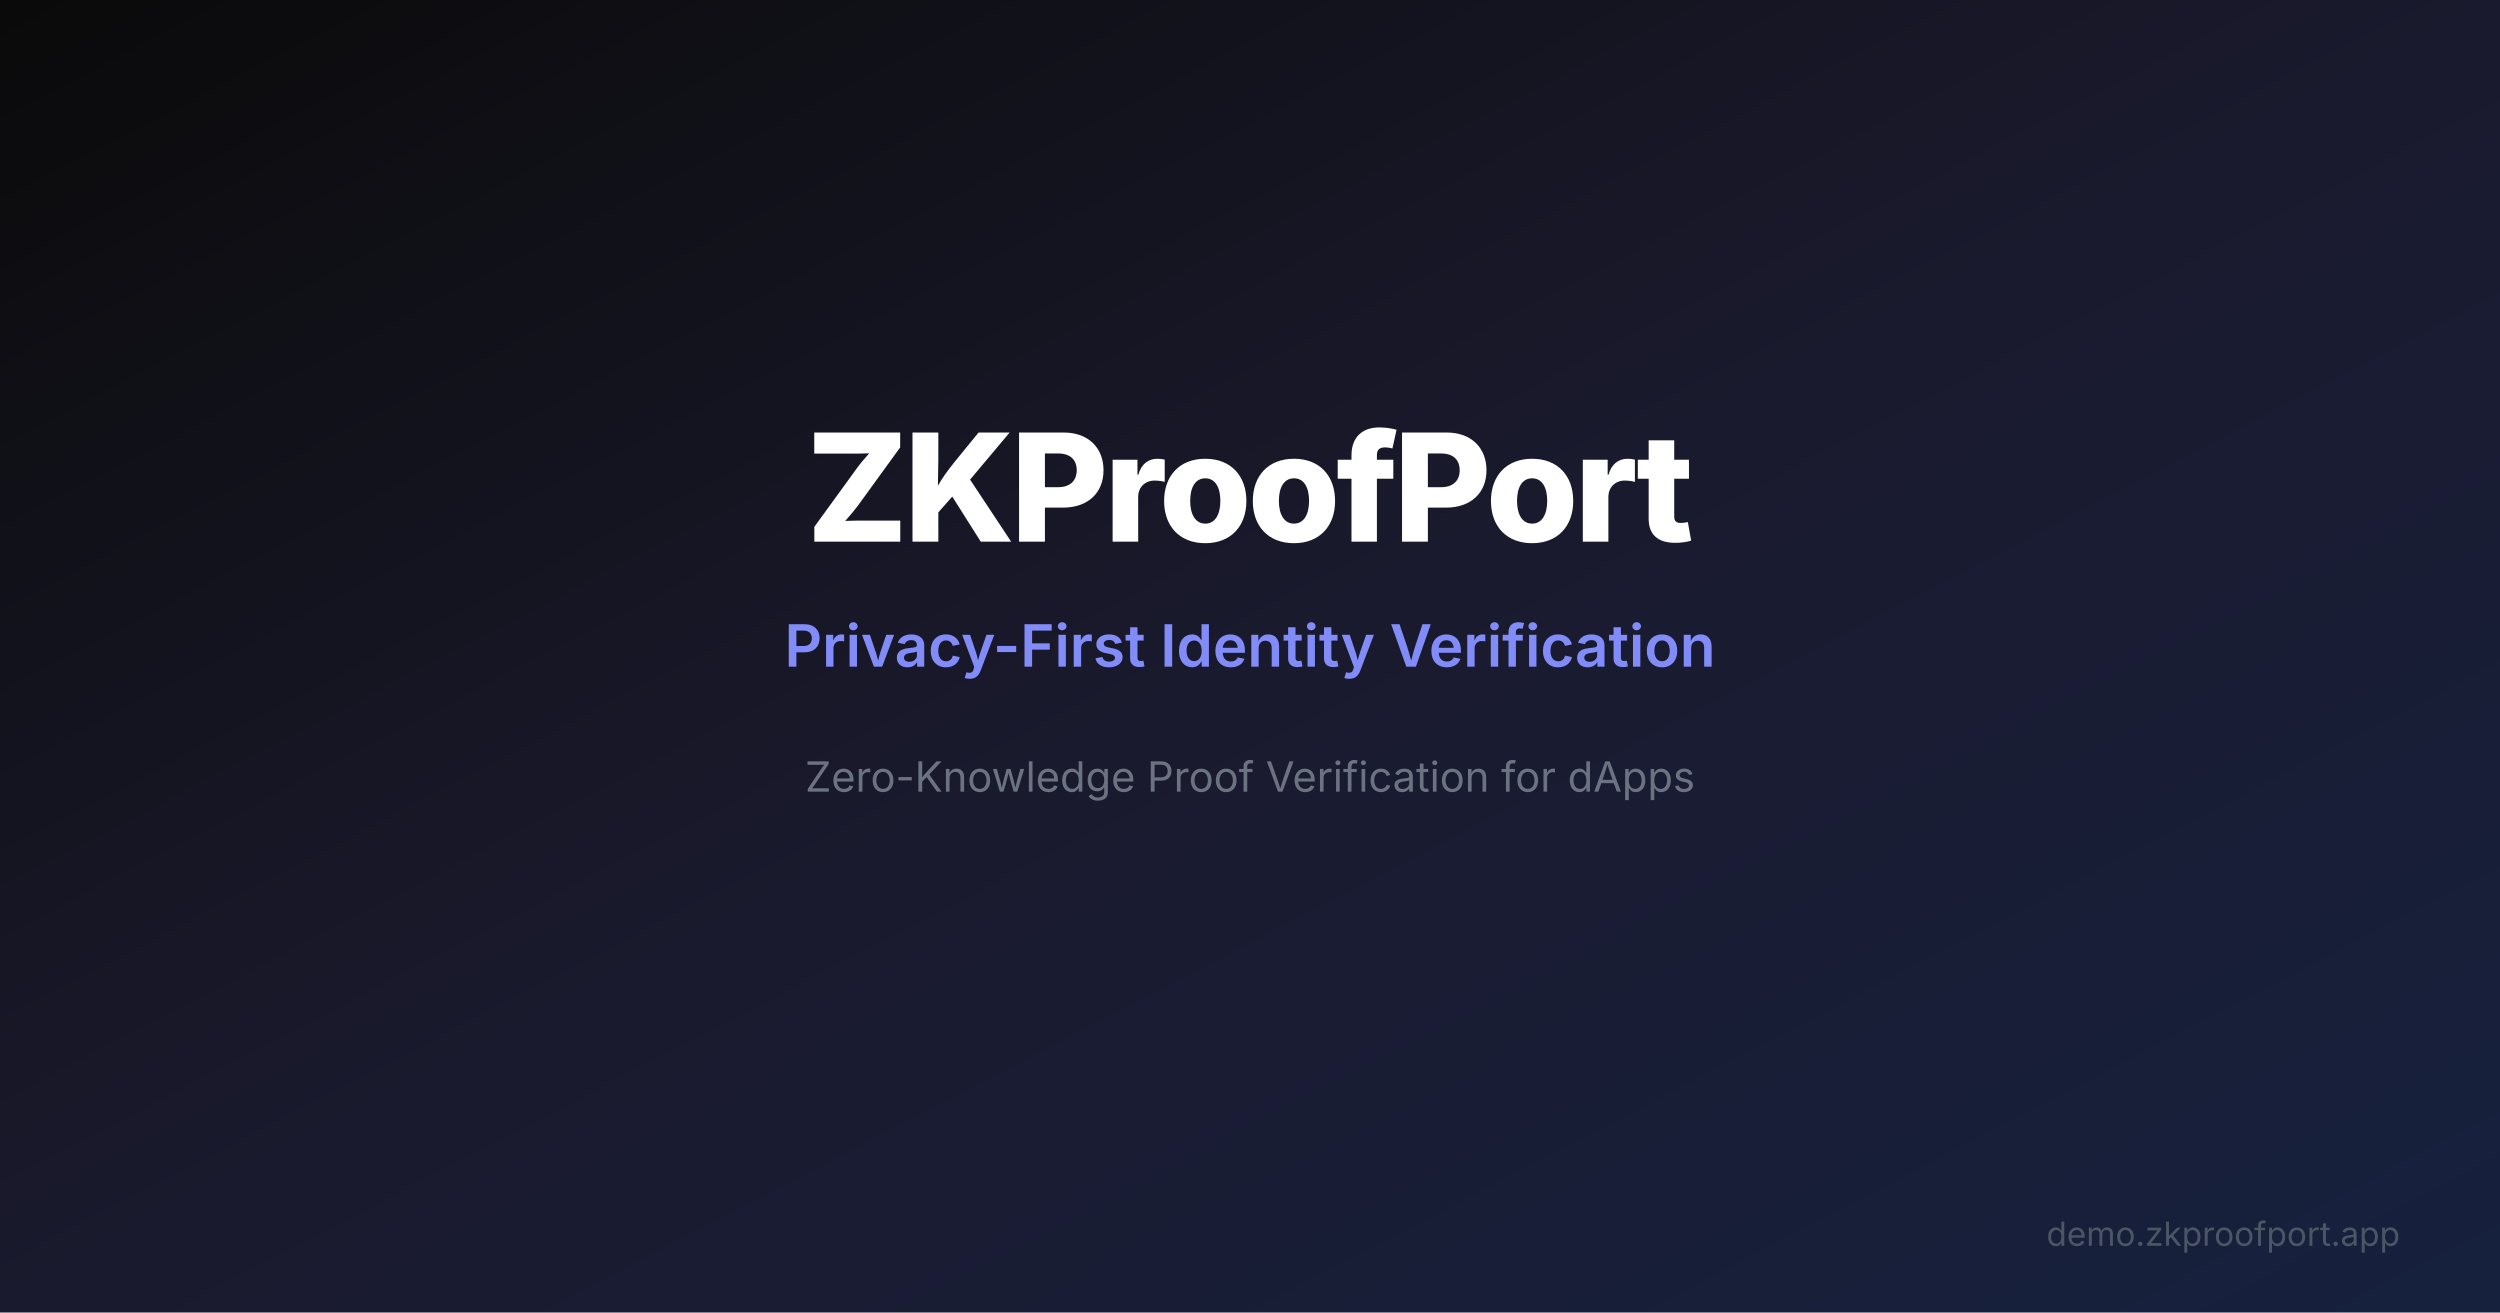
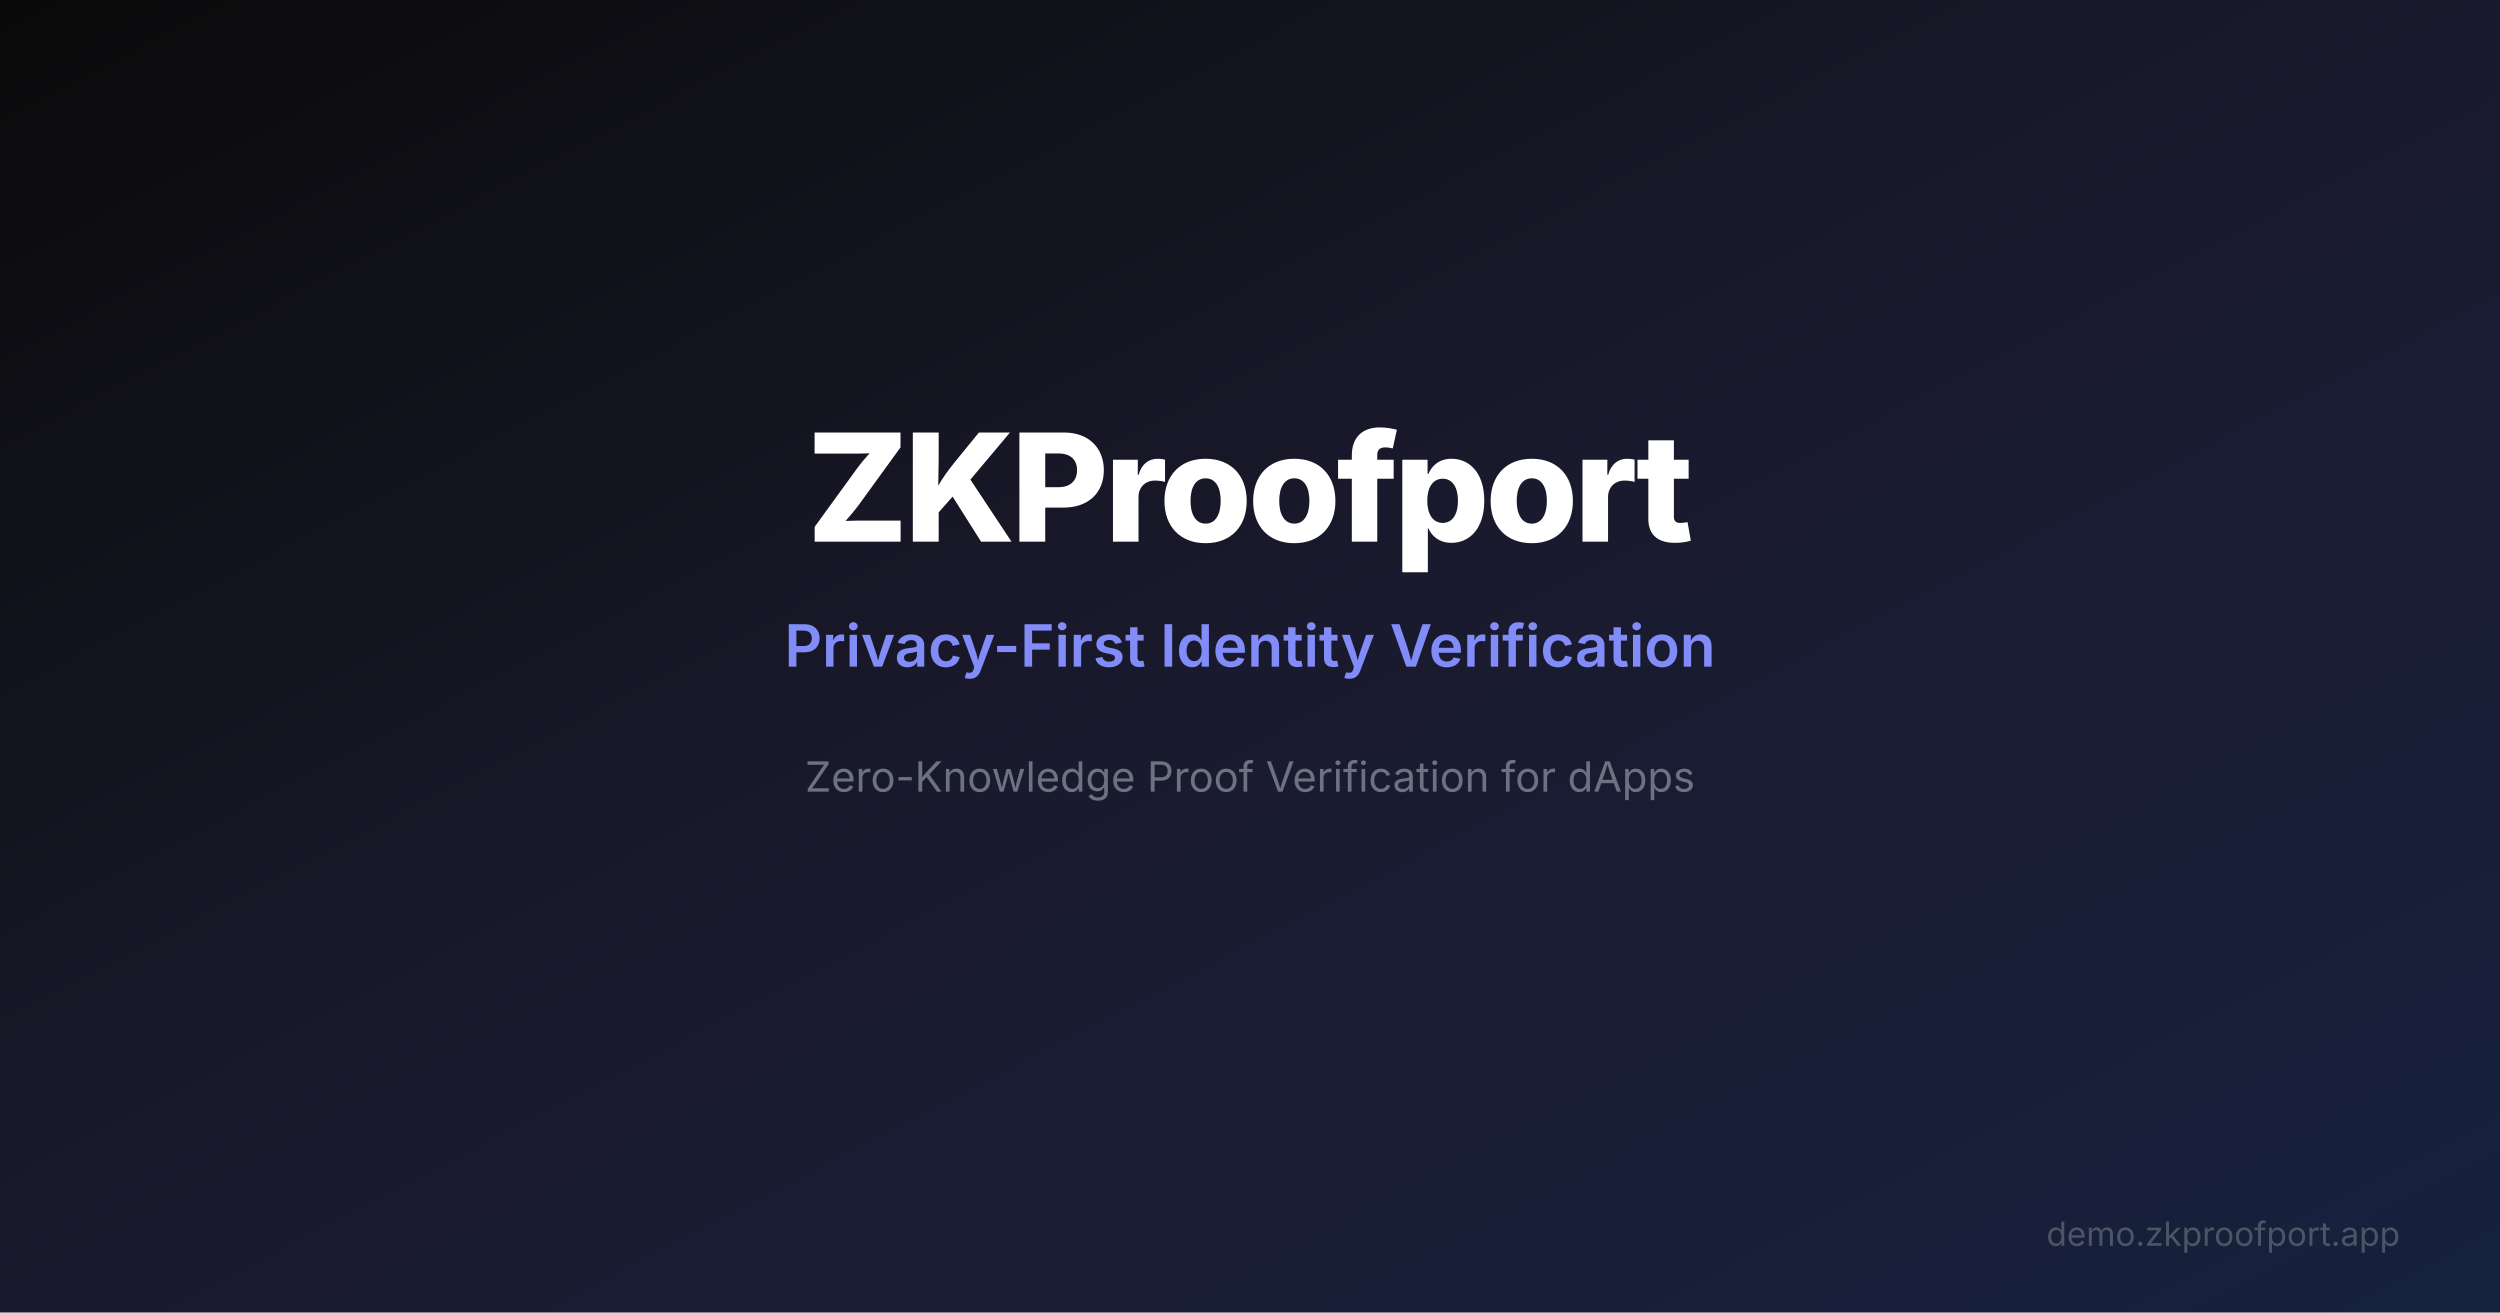
<svg xmlns="http://www.w3.org/2000/svg" width="1200" height="630" viewBox="0 0 1200 630">
  <defs>
    <linearGradient id="bg" x1="0%" y1="0%" x2="100%" y2="100%">
      <stop offset="0%" style="stop-color:#0a0a0a" />
      <stop offset="50%" style="stop-color:#1a1a2e" />
      <stop offset="100%" style="stop-color:#16213e" />
    </linearGradient>
  </defs>
  <rect width="1200" height="630" fill="url(#bg)" />
-   <text x="600" y="260" text-anchor="middle" font-family="system-ui, -apple-system, sans-serif" font-size="72" font-weight="800" fill="#ffffff" letter-spacing="-2">ZKProofPort</text>
+   <text x="600" y="260" text-anchor="middle" font-family="system-ui, -apple-system, sans-serif" font-size="72" font-weight="800" fill="#ffffff" letter-spacing="-2">ZKProofport</text>
  <text x="600" y="320" text-anchor="middle" font-family="system-ui, -apple-system, sans-serif" font-size="28" font-weight="600" fill="#818cf8">Privacy-First Identity Verification</text>
  <text x="600" y="380" text-anchor="middle" font-family="system-ui, -apple-system, sans-serif" font-size="20" fill="#6b7280">Zero-Knowledge Proof Verification for dApps</text>
  <text x="1152" y="598" text-anchor="end" font-family="system-ui, -apple-system, sans-serif" font-size="16" fill="#4b5563">demo.zkproofport.app</text>
</svg>
